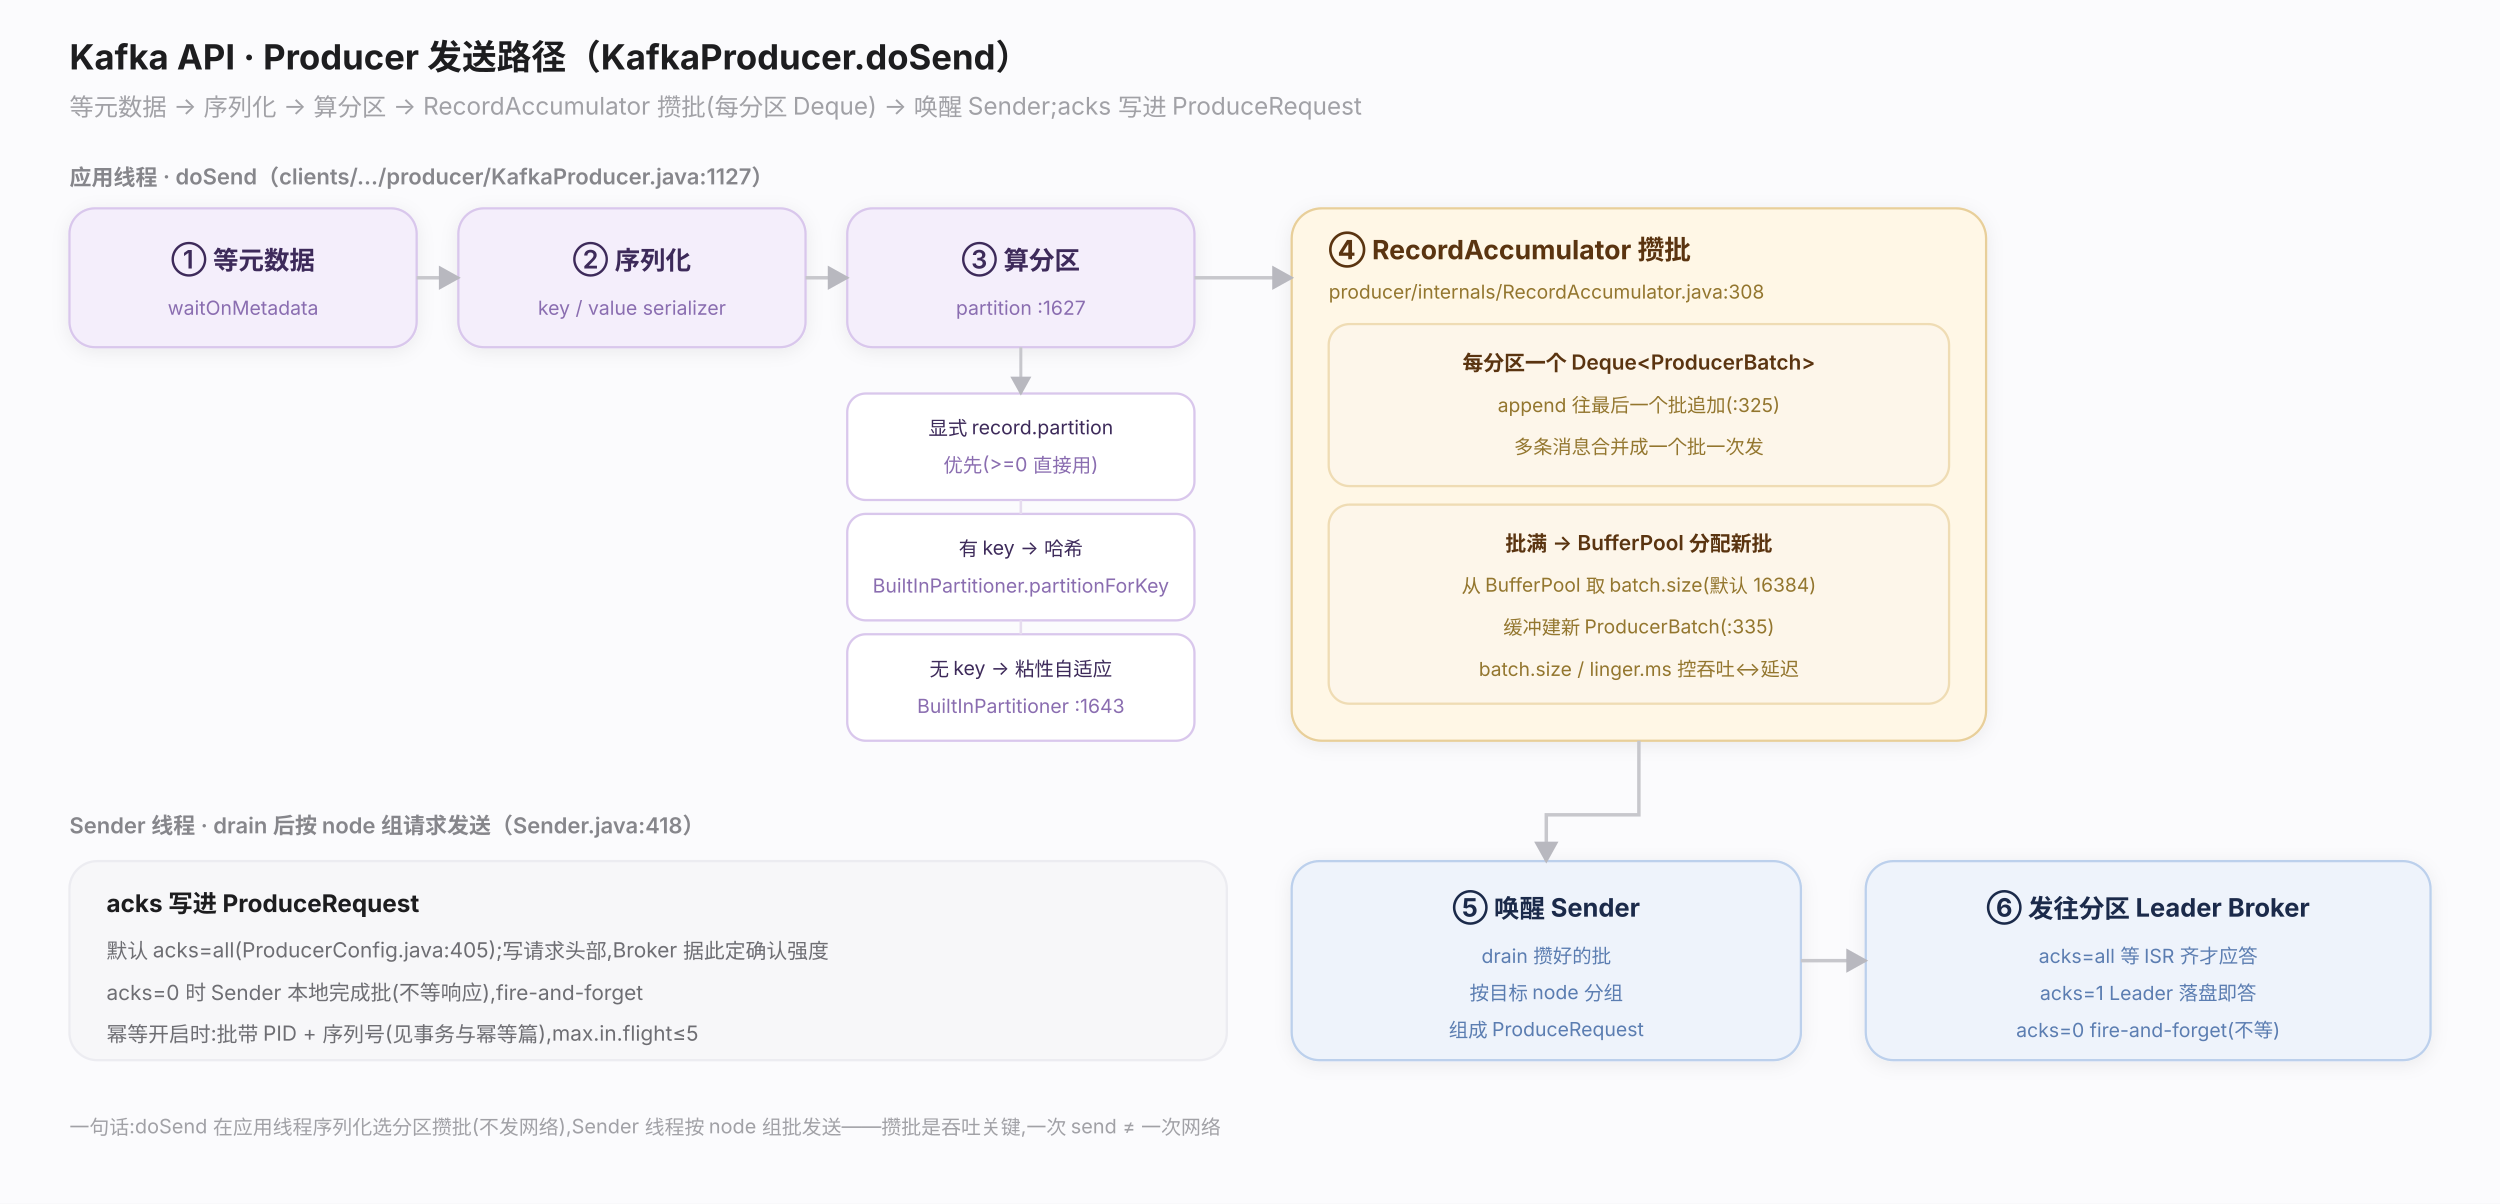
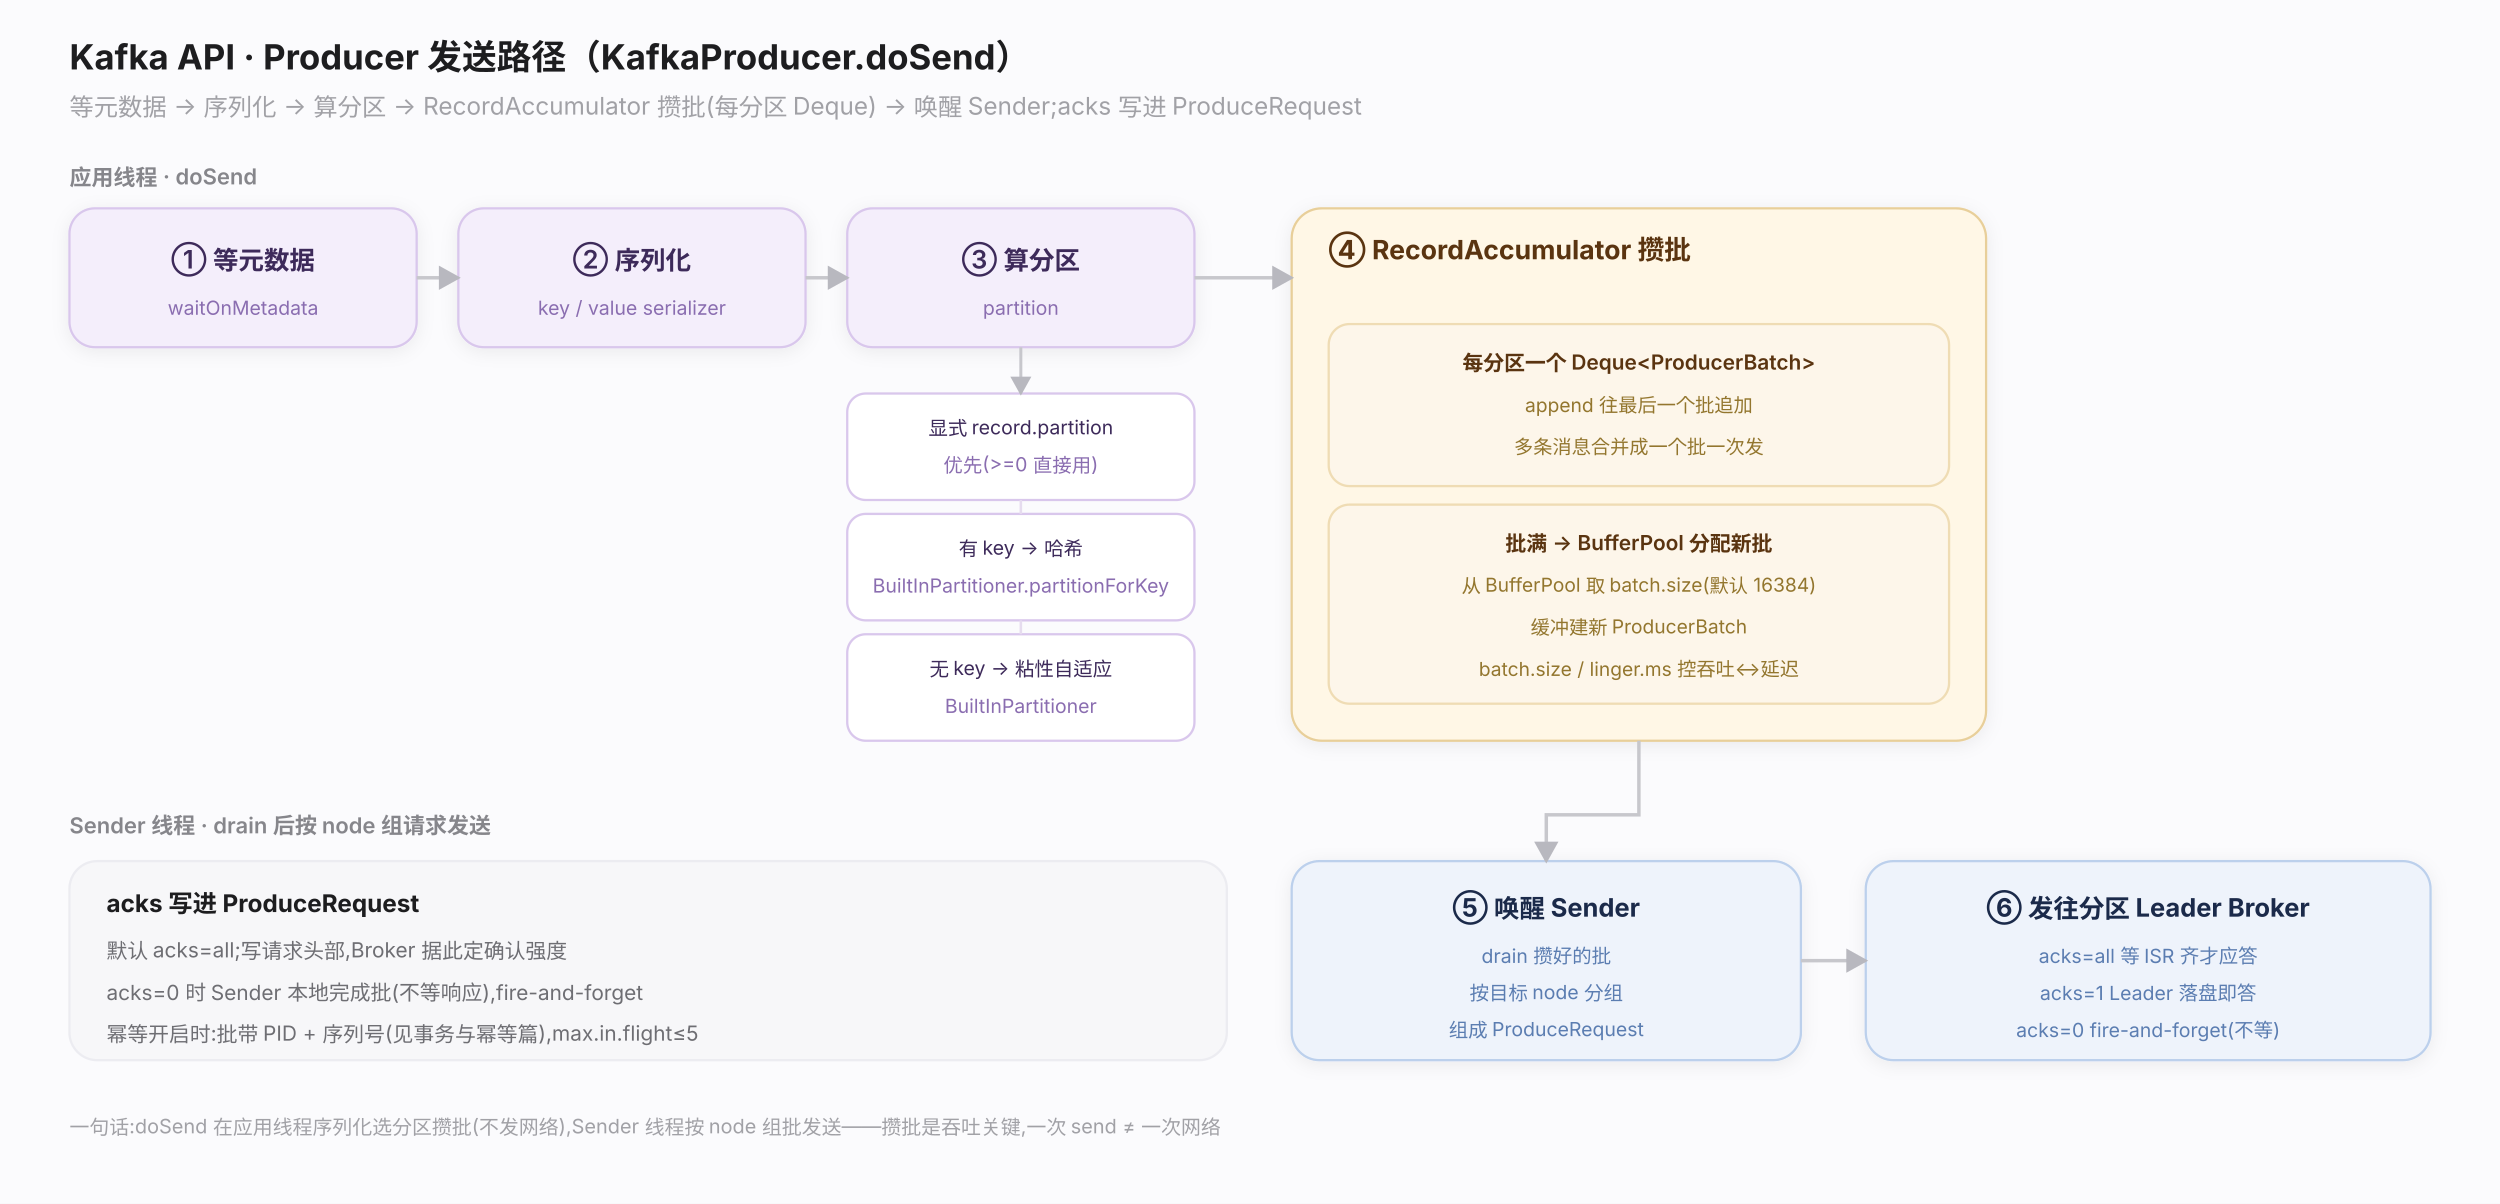
<svg xmlns="http://www.w3.org/2000/svg" width="1080" height="520" viewBox="0 0 1080 520" font-family="-apple-system,BlinkMacSystemFont,'SF Pro Display','Helvetica Neue','PingFang SC','Microsoft YaHei',sans-serif">
  <defs>
    <filter id="soft" x="-20%" y="-20%" width="140%" height="140%">
      <feDropShadow dx="0" dy="1.5" stdDeviation="4" flood-color="#1d1d1f" flood-opacity="0.07" />
    </filter>
    <marker id="ar" viewBox="0 0 10 10" refX="8" refY="5" markerWidth="7" markerHeight="7" orient="auto-start-reverse">
      <path d="M0,0 L9,5 L0,10 z" fill="#b8b8bf" />
    </marker>
  </defs>
  <rect width="1080" height="520" fill="#fbfbfd" />
  <text x="30" y="30" font-size="15" font-weight="700" fill="#1d1d1f">Kafka API · Producer 发送路径（KafkaProducer.doSend）</text>
  <text x="30" y="50" font-size="10.5" fill="#a1a1a6">等元数据 → 序列化 → 算分区 → RecordAccumulator 攒批(每分区 Deque) → 唤醒 Sender;acks 写进 ProduceRequest</text>
-   <text x="30" y="80" font-size="9.5" font-weight="600" fill="#86868b">应用线程 · doSend（clients/…/producer/KafkaProducer.java:1127）</text>
+   <text x="30" y="80" font-size="9.5" font-weight="600" fill="#86868b">应用线程 · doSend</text>
  <rect x="30" y="90" width="150" height="60" rx="11" fill="#f4eefb" stroke="#d9c7ec" filter="url(#soft)" />
  <text x="105" y="116" font-size="11" font-weight="600" fill="#3d2a5a" text-anchor="middle">① 等元数据</text>
  <text x="105" y="136" font-size="8.4" fill="#8a6db0" text-anchor="middle">waitOnMetadata</text>
  <rect x="198" y="90" width="150" height="60" rx="11" fill="#f4eefb" stroke="#d9c7ec" filter="url(#soft)" />
  <text x="273" y="116" font-size="11" font-weight="600" fill="#3d2a5a" text-anchor="middle">② 序列化</text>
  <text x="273" y="136" font-size="8.4" fill="#8a6db0" text-anchor="middle">key / value serializer</text>
  <rect x="366" y="90" width="150" height="60" rx="11" fill="#f4eefb" stroke="#d9c7ec" filter="url(#soft)" />
  <text x="441" y="116" font-size="11" font-weight="600" fill="#3d2a5a" text-anchor="middle">③ 算分区</text>
-   <text x="441" y="136" font-size="8.4" fill="#8a6db0" text-anchor="middle">partition :1627</text>
+   <text x="441" y="136" font-size="8.4" fill="#8a6db0" text-anchor="middle">partition</text>
  <line x1="180" y1="120" x2="198" y2="120" stroke="#c7c7cc" stroke-width="1.5" marker-end="url(#ar)" />
  <line x1="348" y1="120" x2="366" y2="120" stroke="#c7c7cc" stroke-width="1.5" marker-end="url(#ar)" />
  <rect x="366" y="170" width="150" height="46" rx="8" fill="#fff" stroke="#d9c7ec" />
  <text x="441" y="188" font-size="8.4" fill="#3d2a5a" text-anchor="middle">显式 record.partition</text>
  <text x="441" y="204" font-size="8.4" fill="#8a6db0" text-anchor="middle">优先(&gt;=0 直接用)</text>
  <rect x="366" y="222" width="150" height="46" rx="8" fill="#fff" stroke="#d9c7ec" />
  <text x="441" y="240" font-size="8.4" fill="#3d2a5a" text-anchor="middle">有 key → 哈希</text>
  <text x="441" y="256" font-size="8.4" fill="#8a6db0" text-anchor="middle">BuiltInPartitioner.partitionForKey</text>
  <rect x="366" y="274" width="150" height="46" rx="8" fill="#fff" stroke="#d9c7ec" />
  <text x="441" y="292" font-size="8.4" fill="#3d2a5a" text-anchor="middle">无 key → 粘性自适应</text>
-   <text x="441" y="308" font-size="8.4" fill="#8a6db0" text-anchor="middle">BuiltInPartitioner :1643</text>
+   <text x="441" y="308" font-size="8.4" fill="#8a6db0" text-anchor="middle">BuiltInPartitioner</text>
  <path d="M441,150 L441,170" stroke="#c7c7cc" stroke-width="1.3" fill="none" marker-end="url(#ar)" />
  <path d="M441,216 L441,222" stroke="#e6dcef" stroke-width="1.1" fill="none" />
  <path d="M441,268 L441,274" stroke="#e6dcef" stroke-width="1.1" fill="none" />
  <rect x="558" y="90" width="300" height="230" rx="13" fill="#fff7e6" stroke="#e8cf9a" filter="url(#soft)" />
  <text x="574" y="112" font-size="11.5" font-weight="700" fill="#5a3410">④ RecordAccumulator 攒批</text>
-   <text x="574" y="129" font-size="8.3" fill="#93762e">producer/internals/RecordAccumulator.java:308</text>
  <rect x="574" y="140" width="268" height="70" rx="9" fill="#fdf6ea" stroke="#efdcb4" />
  <text x="708" y="160" font-size="9" font-weight="600" fill="#5a3410" text-anchor="middle">每分区一个 Deque&lt;ProducerBatch&gt;</text>
-   <text x="708" y="178" font-size="8.3" fill="#93762e" text-anchor="middle">append 往最后一个批追加(:325)</text>
+   <text x="708" y="178" font-size="8.3" fill="#93762e" text-anchor="middle">append 往最后一个批追加</text>
  <text x="708" y="196" font-size="8.3" fill="#93762e" text-anchor="middle">多条消息合并成一个批一次发</text>
  <rect x="574" y="218" width="268" height="86" rx="9" fill="#fdf6ea" stroke="#efdcb4" />
  <text x="708" y="238" font-size="9" font-weight="600" fill="#5a3410" text-anchor="middle">批满 → BufferPool 分配新批</text>
  <text x="708" y="256" font-size="8.3" fill="#93762e" text-anchor="middle">从 BufferPool 取 batch.size(默认 16384)</text>
-   <text x="708" y="274" font-size="8.3" fill="#93762e" text-anchor="middle">缓冲建新 ProducerBatch(:335)</text>
+   <text x="708" y="274" font-size="8.3" fill="#93762e" text-anchor="middle">缓冲建新 ProducerBatch</text>
  <text x="708" y="292" font-size="8.3" fill="#93762e" text-anchor="middle">batch.size / linger.ms 控吞吐↔延迟</text>
  <line x1="516" y1="120" x2="558" y2="120" stroke="#c7c7cc" stroke-width="1.5" marker-end="url(#ar)" />
-   <text x="30" y="360" font-size="9.5" font-weight="600" fill="#86868b">Sender 线程 · drain 后按 node 组请求发送（Sender.java:418）</text>
+   <text x="30" y="360" font-size="9.5" font-weight="600" fill="#86868b">Sender 线程 · drain 后按 node 组请求发送</text>
  <rect x="558" y="372" width="220" height="86" rx="12" fill="#eef3fb" stroke="#bcd0ec" filter="url(#soft)" />
  <text x="668" y="396" font-size="11" font-weight="700" fill="#1b2a4a" text-anchor="middle">⑤ 唤醒 Sender</text>
  <text x="668" y="416" font-size="8.4" fill="#5b7db1" text-anchor="middle">drain 攒好的批</text>
  <text x="668" y="432" font-size="8.4" fill="#5b7db1" text-anchor="middle">按目标 node 分组</text>
  <text x="668" y="448" font-size="8.4" fill="#5b7db1" text-anchor="middle">组成 ProduceRequest</text>
  <rect x="806" y="372" width="244" height="86" rx="12" fill="#eef3fb" stroke="#bcd0ec" filter="url(#soft)" />
  <text x="928" y="396" font-size="11" font-weight="700" fill="#1b2a4a" text-anchor="middle">⑥ 发往分区 Leader Broker</text>
  <text x="928" y="416" font-size="8.4" fill="#5b7db1" text-anchor="middle">acks=all 等 ISR 齐才应答</text>
  <text x="928" y="432" font-size="8.4" fill="#5b7db1" text-anchor="middle">acks=1 Leader 落盘即答</text>
  <text x="928" y="448" font-size="8.4" fill="#5b7db1" text-anchor="middle">acks=0 fire-and-forget(不等)</text>
  <path d="M708,320 L708,352 L668,352 L668,372" stroke="#c7c7cc" stroke-width="1.5" fill="none" marker-end="url(#ar)" />
  <line x1="778" y1="415" x2="806" y2="415" stroke="#c7c7cc" stroke-width="1.5" marker-end="url(#ar)" />
  <rect x="30" y="372" width="500" height="86" rx="12" fill="#f7f7f9" stroke="#ececf1" />
  <text x="46" y="394" font-size="10.5" font-weight="700" fill="#1d1d1f">acks 写进 ProduceRequest</text>
-   <text x="46" y="414" font-size="9" fill="#6e6e73">默认 acks=all(ProducerConfig.java:405);写请求头部,Broker 据此定确认强度</text>
+   <text x="46" y="414" font-size="9" fill="#6e6e73">默认 acks=all;写请求头部,Broker 据此定确认强度</text>
  <text x="46" y="432" font-size="9" fill="#6e6e73">acks=0 时 Sender 本地完成批(不等响应),fire-and-forget</text>
  <text x="46" y="450" font-size="9" fill="#6e6e73">幂等开启时:批带 PID + 序列号(见事务与幂等篇),max.in.flight≤5</text>
  <text x="30" y="490" font-size="8.6" fill="#a1a1a6">一句话:doSend 在应用线程序列化选分区攒批(不发网络),Sender 线程按 node 组批发送——攒批是吞吐关键,一次 send ≠ 一次网络</text>
</svg>
